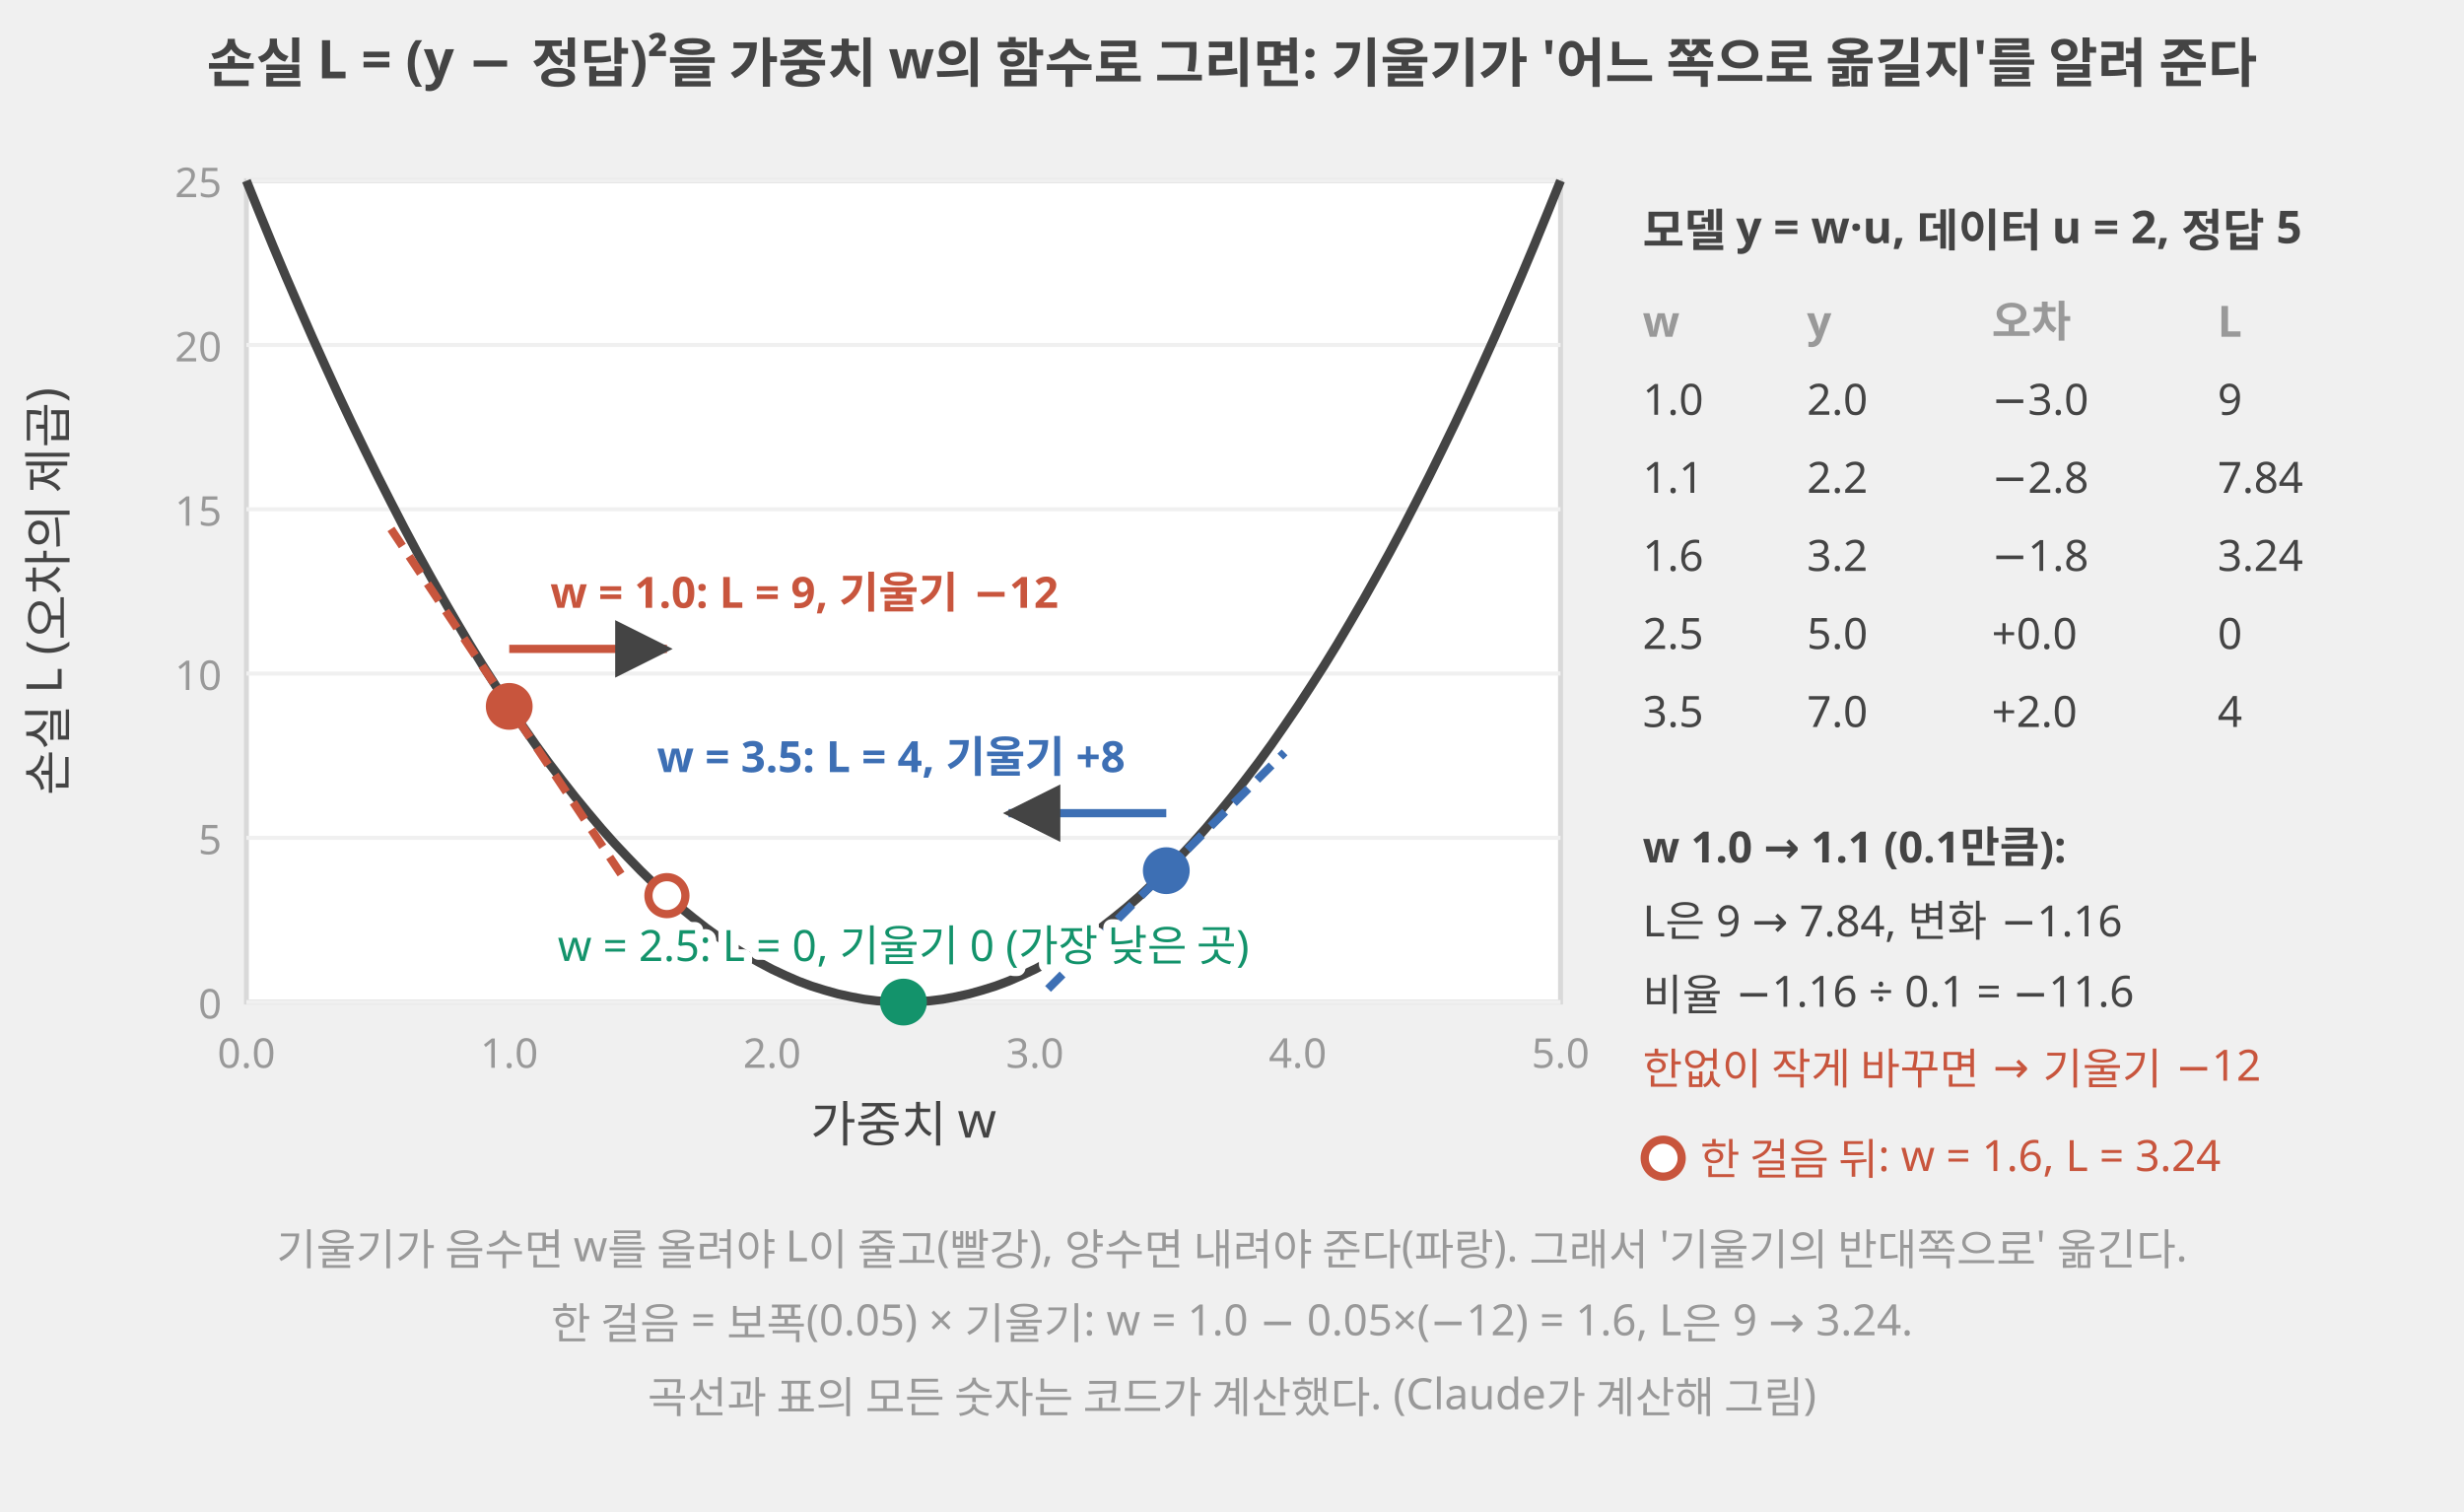
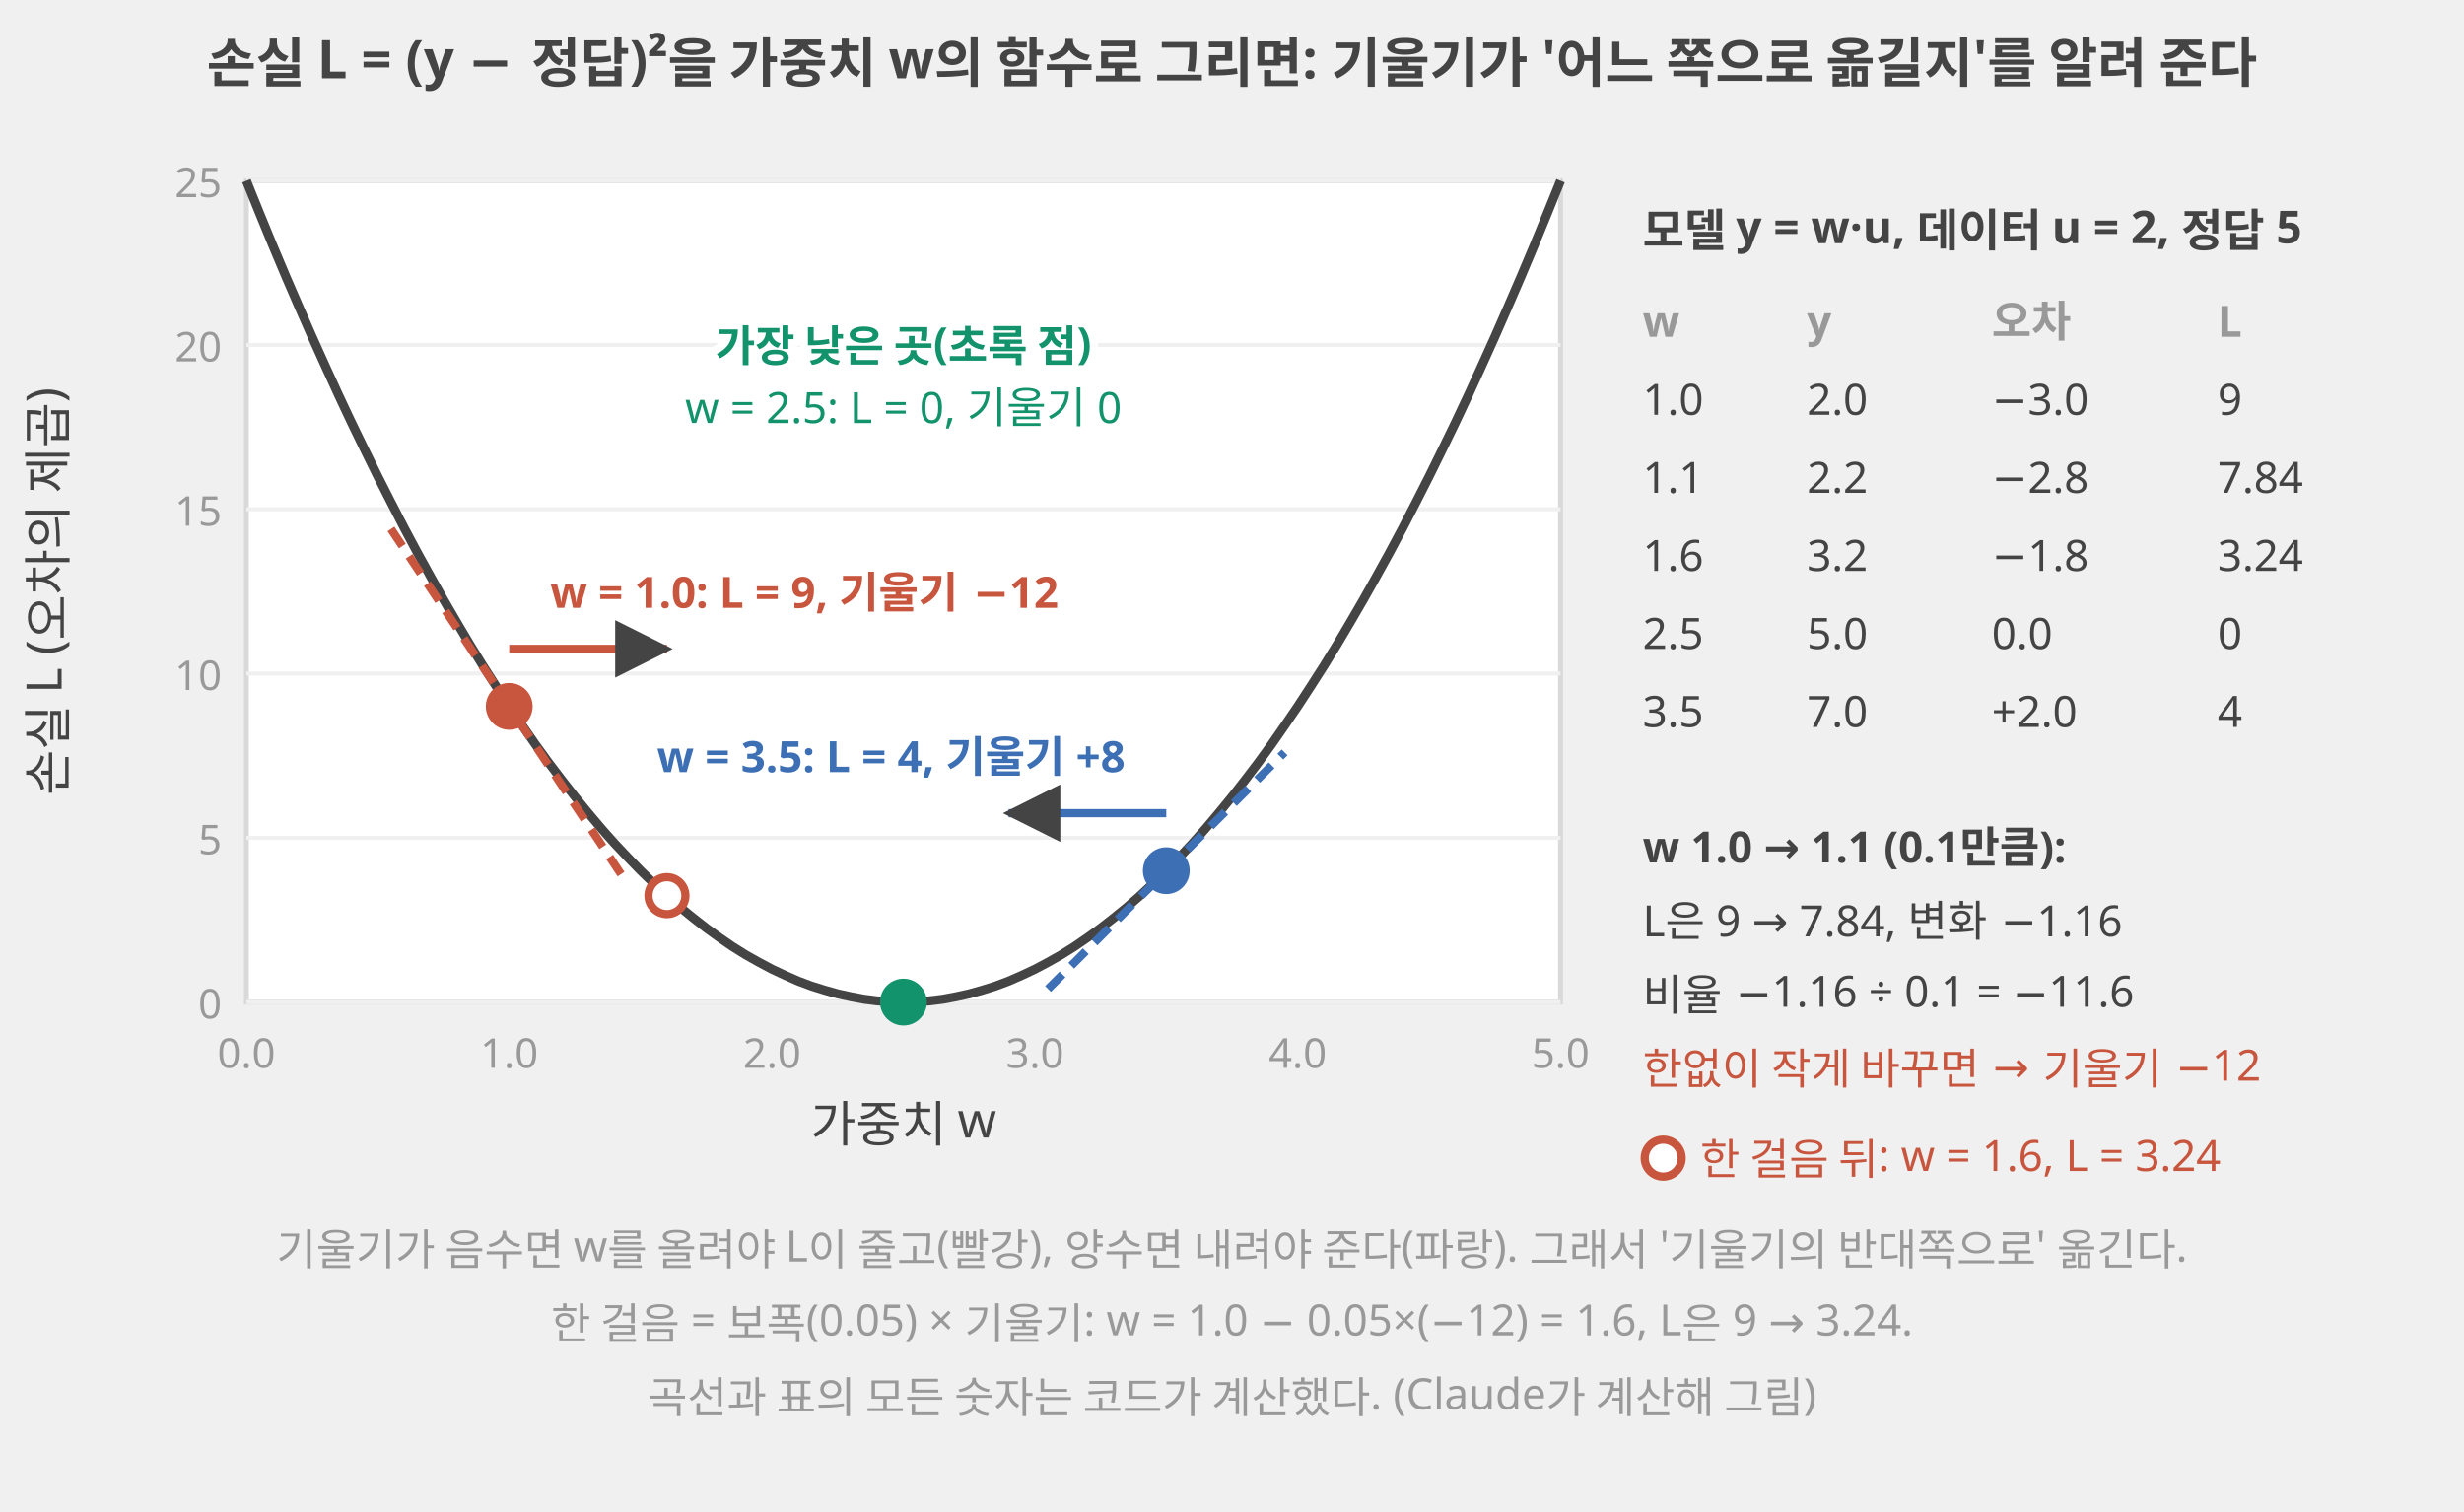
<svg xmlns="http://www.w3.org/2000/svg" viewBox="0 0 600 368" width="100%" font-family="Noto Sans KR, Malgun Gothic, sans-serif" font-size="13" fill="#444">
  <defs>
    <marker id="arr" viewBox="0 0 10 10" refX="9" refY="5" markerWidth="7" markerHeight="7" orient="auto-start-reverse">
      <path d="M0,0 L10,5 L0,10 z" fill="#444" />
    </marker>
  </defs>
  <text x="300" y="20" font-size="13" fill="#444" text-anchor="middle" font-weight="bold">손실 L = (y − 정답)²을 가중치 w의 함수로 그리면: 기울기가 '어느 쪽으로 옮길지'를 알려 준다</text>
  <rect x="60" y="44" width="320" height="200" rx="0" fill="#fff" stroke="#d9d9d9" stroke-width="1.2" />
  <line x1="60" y1="244.0" x2="380" y2="244.0" stroke="#f0f0f0" stroke-width="1" />
  <text x="54" y="248.0" font-size="10" fill="#999" text-anchor="end" font-weight="normal">0</text>
  <line x1="60" y1="204.0" x2="380" y2="204.0" stroke="#f0f0f0" stroke-width="1" />
  <text x="54" y="208.0" font-size="10" fill="#999" text-anchor="end" font-weight="normal">5</text>
  <line x1="60" y1="164.0" x2="380" y2="164.0" stroke="#f0f0f0" stroke-width="1" />
  <text x="54" y="168.0" font-size="10" fill="#999" text-anchor="end" font-weight="normal">10</text>
  <line x1="60" y1="124.0" x2="380" y2="124.0" stroke="#f0f0f0" stroke-width="1" />
  <text x="54" y="128.0" font-size="10" fill="#999" text-anchor="end" font-weight="normal">15</text>
  <line x1="60" y1="84.0" x2="380" y2="84.0" stroke="#f0f0f0" stroke-width="1" />
  <text x="54" y="88.0" font-size="10" fill="#999" text-anchor="end" font-weight="normal">20</text>
  <line x1="60" y1="44.0" x2="380" y2="44.0" stroke="#f0f0f0" stroke-width="1" />
  <text x="54" y="48.0" font-size="10" fill="#999" text-anchor="end" font-weight="normal">25</text>
  <text x="60.0" y="260" font-size="10" fill="#999" text-anchor="middle" font-weight="normal">0.0</text>
  <text x="124.0" y="260" font-size="10" fill="#999" text-anchor="middle" font-weight="normal">1.0</text>
  <text x="188.0" y="260" font-size="10" fill="#999" text-anchor="middle" font-weight="normal">2.0</text>
  <text x="252.0" y="260" font-size="10" fill="#999" text-anchor="middle" font-weight="normal">3.0</text>
  <text x="316.0" y="260" font-size="10" fill="#999" text-anchor="middle" font-weight="normal">4.0</text>
  <text x="380.0" y="260" font-size="10" fill="#999" text-anchor="middle" font-weight="normal">5.0</text>
  <text x="220.0" y="278" font-size="12" fill="#444" text-anchor="middle" font-weight="normal">가중치 w</text>
  <text x="16" y="144.0" font-size="12" fill="#444" text-anchor="middle" font-weight="normal" transform="rotate(-90 16 144.0)">손실 L (오차의 제곱)</text>
  <polyline points="60.0,44.0 63.2,51.9 66.4,59.7 69.6,67.3 72.8,74.7 76.0,82.0 79.2,89.1 82.4,96.1 85.6,102.9 88.8,109.5 92.0,116.0 95.2,122.3 98.4,128.5 101.6,134.5 104.8,140.3 108.0,146.0 111.2,151.5 114.4,156.9 117.6,162.1 120.8,167.1 124.0,172.0 127.2,176.7 130.4,181.3 133.6,185.7 136.8,189.9 140.0,194.0 143.2,197.9 146.4,201.7 149.6,205.3 152.8,208.7 156.0,212.0 159.2,215.1 162.4,218.1 165.6,220.9 168.8,223.5 172.0,226.0 175.2,228.3 178.4,230.5 181.6,232.5 184.8,234.3 188.0,236.0 191.2,237.5 194.4,238.9 197.6,240.1 200.8,241.1 204.0,242.0 207.2,242.7 210.4,243.3 213.6,243.7 216.8,243.9 220.0,244.0 223.2,243.9 226.4,243.7 229.6,243.3 232.8,242.7 236.0,242.0 239.2,241.1 242.4,240.1 245.6,238.9 248.8,237.5 252.0,236.0 255.2,234.3 258.4,232.5 261.6,230.5 264.8,228.3 268.0,226.0 271.2,223.5 274.4,220.9 277.6,218.1 280.8,215.1 284.0,212.0 287.2,208.7 290.4,205.3 293.6,201.7 296.8,197.9 300.0,194.0 303.2,189.9 306.4,185.7 309.6,181.3 312.8,176.7 316.0,172.0 319.2,167.1 322.4,162.1 325.6,156.9 328.8,151.5 332.0,146.0 335.2,140.3 338.4,134.5 341.6,128.5 344.8,122.3 348.0,116.0 351.2,109.5 354.4,102.9 357.6,96.1 360.8,89.1 364.0,82.0 367.2,74.7 370.4,67.3 373.6,59.7 376.8,51.9 380.0,44.0" fill="none" stroke="#444" stroke-width="2.2" stroke-linejoin="round" />
  <line x1="95.2" y1="128.8" x2="152.8" y2="215.2" stroke="#c8553d" stroke-width="2" stroke-dasharray="5 3" />
  <circle cx="124.0" cy="172.0" r="5" fill="#c8553d" stroke="#c8553d" stroke-width="1.4" />
  <line x1="124.0" y1="158.0" x2="162.4" y2="158.0" stroke="#c8553d" stroke-width="2" marker-end="url(#arr)" />
  <text x="134.0" y="148.0" font-size="10.5" fill="#c8553d" text-anchor="start" font-weight="bold" stroke="#fff" stroke-width="4" paint-order="stroke" stroke-linejoin="round">w = 1.0: L = 9, 기울기 −12</text>
  <line x1="255.2" y1="240.8" x2="312.8" y2="183.2" stroke="#3d6fb4" stroke-width="2" stroke-dasharray="5 3" />
  <circle cx="284.0" cy="212.0" r="5" fill="#3d6fb4" stroke="#3d6fb4" stroke-width="1.4" />
  <line x1="284.0" y1="198.0" x2="245.6" y2="198.0" stroke="#3d6fb4" stroke-width="2" marker-end="url(#arr)" />
  <text x="274.0" y="188.0" font-size="10.5" fill="#3d6fb4" text-anchor="end" font-weight="bold" stroke="#fff" stroke-width="4" paint-order="stroke" stroke-linejoin="round">w = 3.5: L = 4, 기울기 +8</text>
  <circle cx="220.0" cy="244.0" r="5" fill="#13936b" stroke="#13936b" stroke-width="1.4" />
-   <text x="220.0" y="234.0" font-size="10.5" fill="#13936b" text-anchor="middle" font-weight="normal" stroke="#fff" stroke-width="4" paint-order="stroke" stroke-linejoin="round">w = 2.5: L = 0, 기울기 0 (가장 낮은 곳)</text>
+   <text x="220.0" y="88.0" font-size="10.5" fill="#13936b" text-anchor="middle" font-weight="bold" stroke="#fff" stroke-width="4" paint-order="stroke" stroke-linejoin="round">가장 낮은 곳(초록 점)</text>
+   <text x="220.0" y="103.0" font-size="10.5" fill="#13936b" text-anchor="middle" font-weight="normal" stroke="#fff" stroke-width="4" paint-order="stroke" stroke-linejoin="round">w = 2.5: L = 0, 기울기 0</text>
  <circle cx="162.4" cy="218.08" r="4.5" fill="#fff" stroke="#c8553d" stroke-width="2" />
  <text x="400" y="60" font-size="11" fill="#444" text-anchor="start" font-weight="bold">모델 y = w·u,  데이터 u = 2, 정답 5</text>
  <text x="400" y="82" font-size="10.5" fill="#999" text-anchor="start" font-weight="bold">w</text>
  <text x="440" y="82" font-size="10.5" fill="#999" text-anchor="start" font-weight="bold">y</text>
  <text x="485" y="82" font-size="10.5" fill="#999" text-anchor="start" font-weight="bold">오차</text>
  <text x="540" y="82" font-size="10.5" fill="#999" text-anchor="start" font-weight="bold">L</text>
  <text x="400" y="101" font-size="10.5" fill="#444" text-anchor="start" font-weight="normal">1.0</text>
  <text x="440" y="101" font-size="10.5" fill="#444" text-anchor="start" font-weight="normal">2.0</text>
  <text x="485" y="101" font-size="10.5" fill="#444" text-anchor="start" font-weight="normal">−3.0</text>
  <text x="540" y="101" font-size="10.5" fill="#444" text-anchor="start" font-weight="normal">9</text>
  <text x="400" y="120" font-size="10.5" fill="#444" text-anchor="start" font-weight="normal">1.1</text>
  <text x="440" y="120" font-size="10.5" fill="#444" text-anchor="start" font-weight="normal">2.2</text>
  <text x="485" y="120" font-size="10.5" fill="#444" text-anchor="start" font-weight="normal">−2.8</text>
  <text x="540" y="120" font-size="10.5" fill="#444" text-anchor="start" font-weight="normal">7.84</text>
  <text x="400" y="139" font-size="10.5" fill="#444" text-anchor="start" font-weight="normal">1.6</text>
  <text x="440" y="139" font-size="10.5" fill="#444" text-anchor="start" font-weight="normal">3.2</text>
  <text x="485" y="139" font-size="10.5" fill="#444" text-anchor="start" font-weight="normal">−1.8</text>
  <text x="540" y="139" font-size="10.5" fill="#444" text-anchor="start" font-weight="normal">3.24</text>
  <text x="400" y="158" font-size="10.5" fill="#444" text-anchor="start" font-weight="normal">2.5</text>
  <text x="440" y="158" font-size="10.5" fill="#444" text-anchor="start" font-weight="normal">5.0</text>
-   <text x="485" y="158" font-size="10.5" fill="#444" text-anchor="start" font-weight="normal">+0.0</text>
+   <text x="485" y="158" font-size="10.5" fill="#444" text-anchor="start" font-weight="normal">0.0</text>
  <text x="540" y="158" font-size="10.5" fill="#444" text-anchor="start" font-weight="normal">0</text>
  <text x="400" y="177" font-size="10.5" fill="#444" text-anchor="start" font-weight="normal">3.5</text>
  <text x="440" y="177" font-size="10.5" fill="#444" text-anchor="start" font-weight="normal">7.0</text>
  <text x="485" y="177" font-size="10.5" fill="#444" text-anchor="start" font-weight="normal">+2.0</text>
  <text x="540" y="177" font-size="10.5" fill="#444" text-anchor="start" font-weight="normal">4</text>
  <text x="400" y="210" font-size="10.5" fill="#444" text-anchor="start" font-weight="bold">w 1.0 → 1.1 (0.1만큼):</text>
  <text x="400" y="228" font-size="10.5" fill="#444" text-anchor="start" font-weight="normal">L은 9 → 7.84, 변화 −1.16</text>
  <text x="400" y="246" font-size="10.5" fill="#444" text-anchor="start" font-weight="normal">비율 −1.16 ÷ 0.1 = −11.6</text>
  <text x="400" y="264" font-size="10.5" fill="#c8553d" text-anchor="start" font-weight="normal">한없이 작게 바꾸면 → 기울기 −12</text>
  <circle cx="405" cy="282" r="4.5" fill="#fff" stroke="#c8553d" stroke-width="2" />
  <text x="414" y="286" font-size="10.5" fill="#c8553d" text-anchor="start" font-weight="normal">한 걸음 뒤: w = 1.6, L = 3.24</text>
  <text x="300" y="308" font-size="10.5" fill="#999" text-anchor="middle" font-weight="normal">기울기가 음수면 w를 올려야 L이 줄고(빨강), 양수면 내려야 준다(파랑). 그래서 '기울기의 반대쪽으로' 옮긴다.</text>
  <text x="300" y="326" font-size="10.5" fill="#999" text-anchor="middle" font-weight="normal">한 걸음 = 보폭(0.05) × 기울기: w = 1.0 − 0.05×(−12) = 1.6, L은 9 → 3.24.</text>
  <text x="300" y="344" font-size="10.5" fill="#999" text-anchor="middle" font-weight="normal">곡선과 표의 모든 숫자는 코드가 계산했다. (Claude가 계산해 그림)</text>
</svg>
